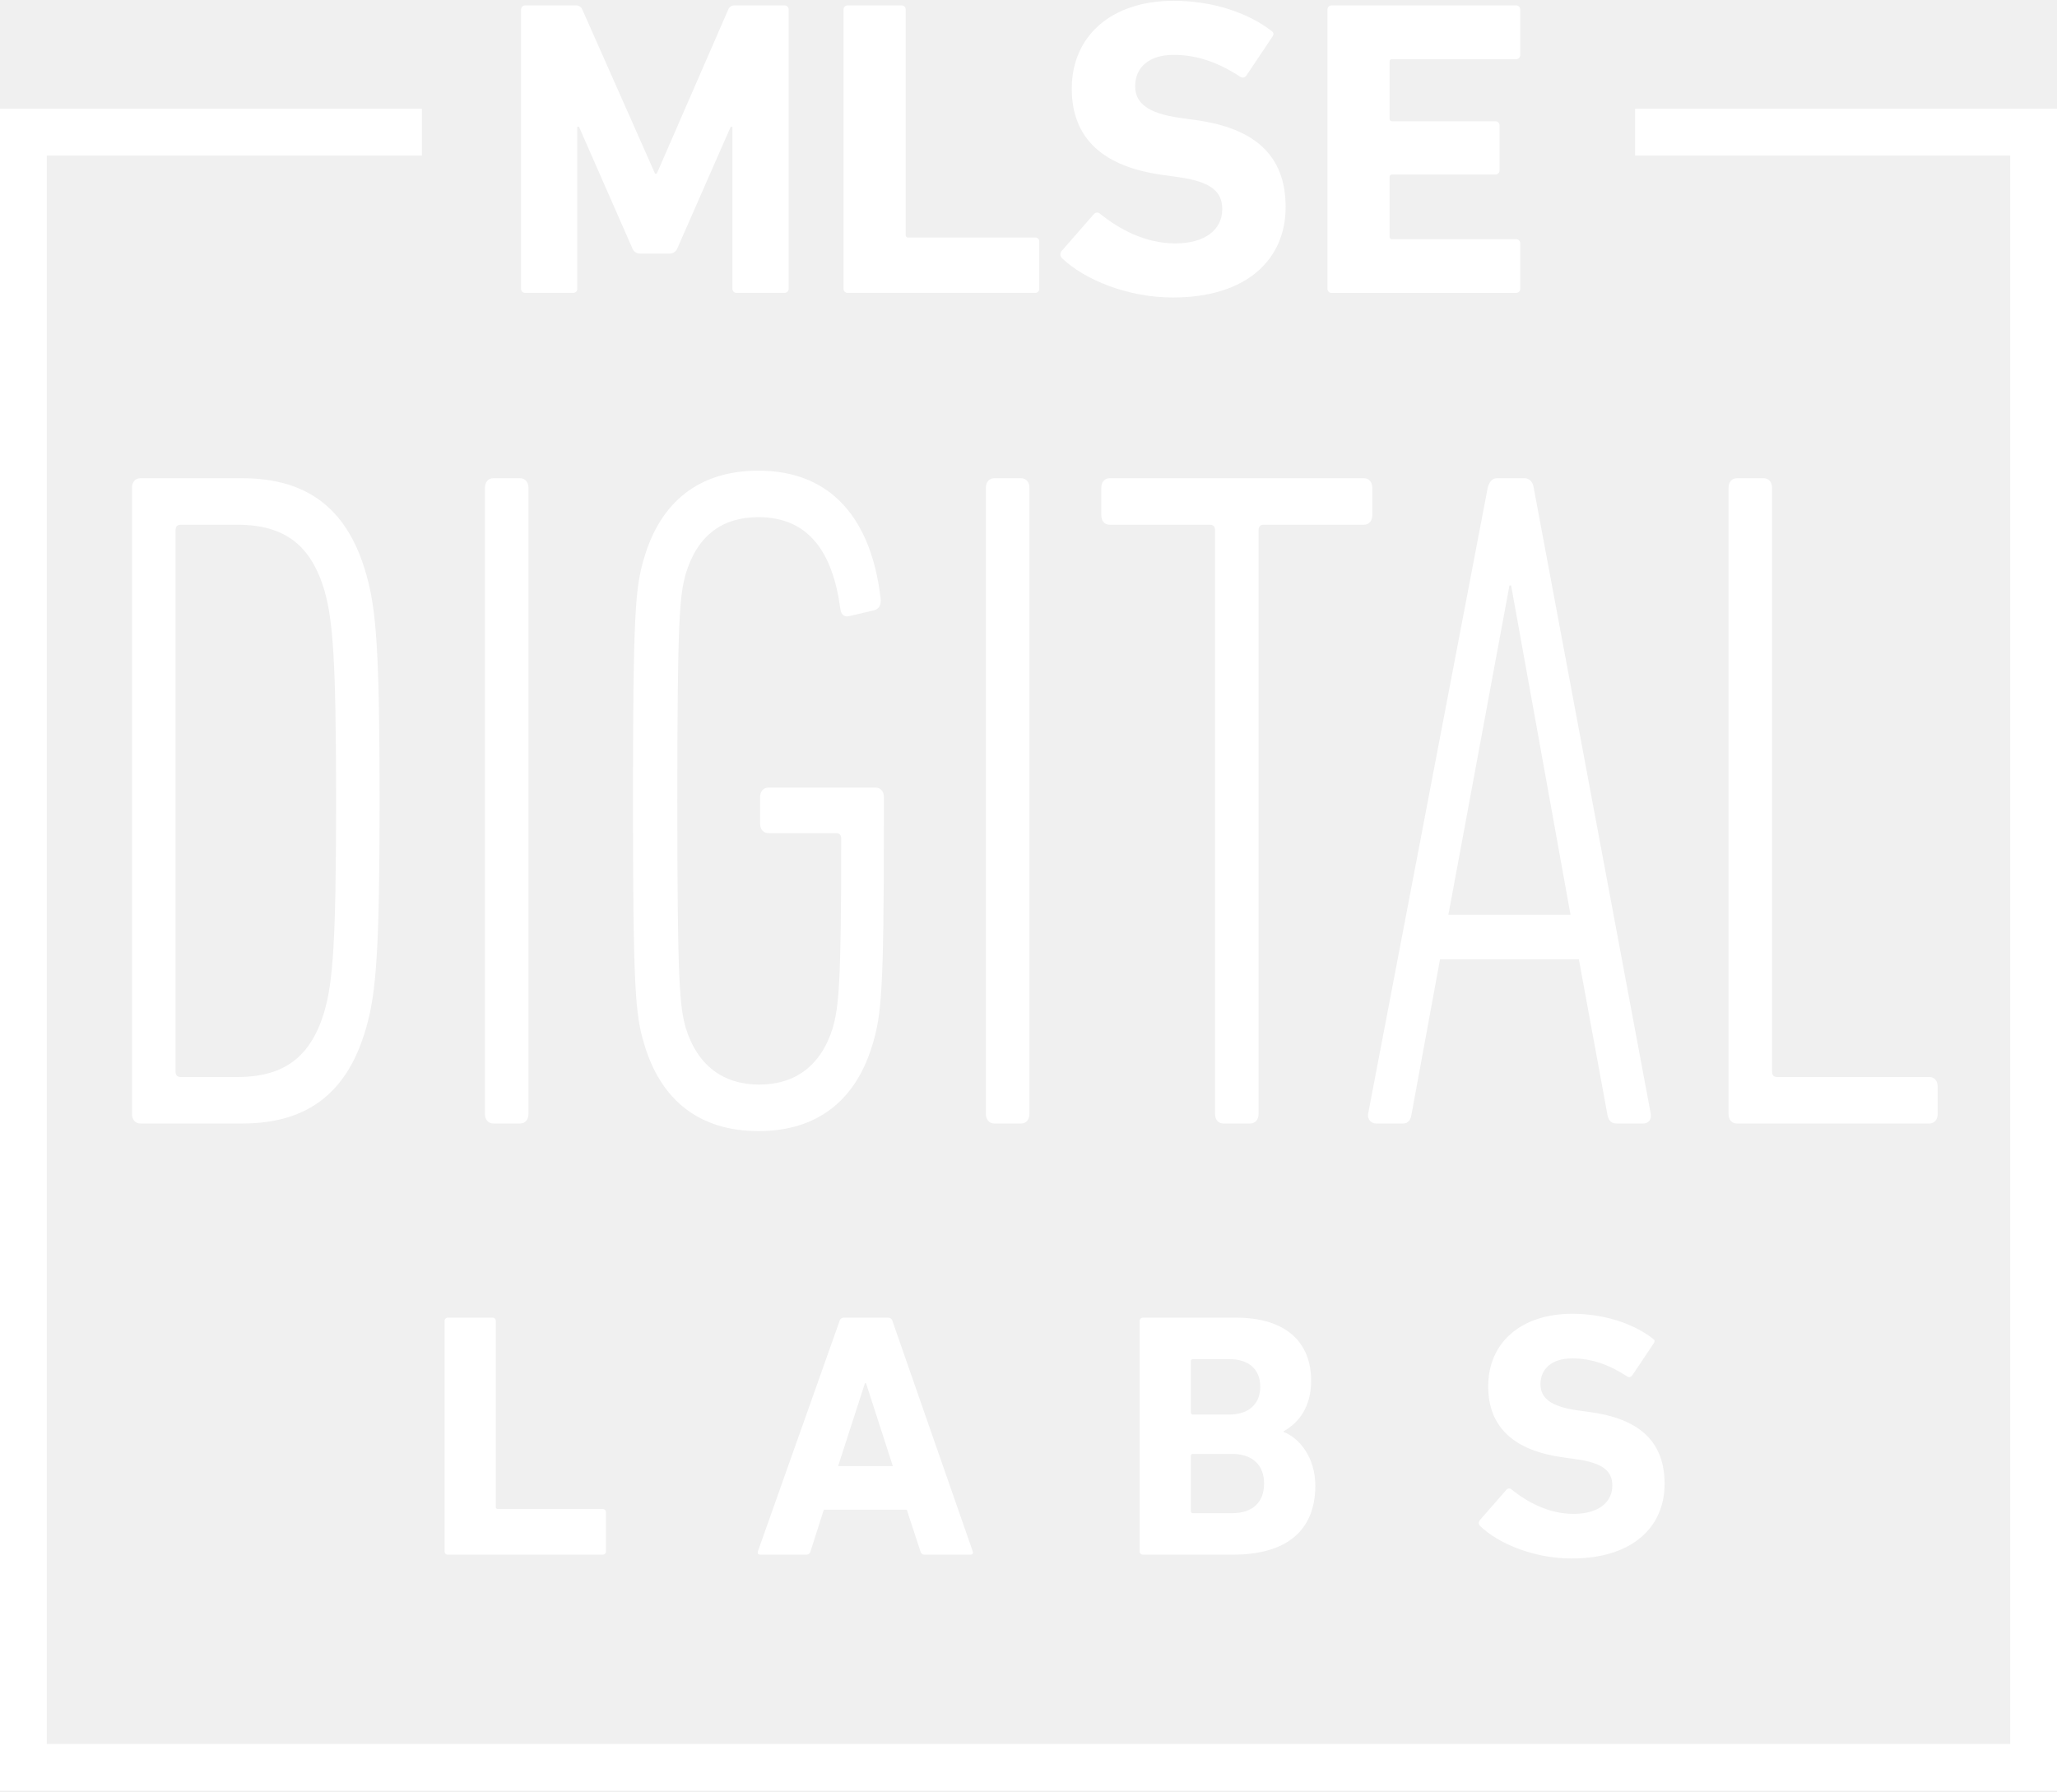
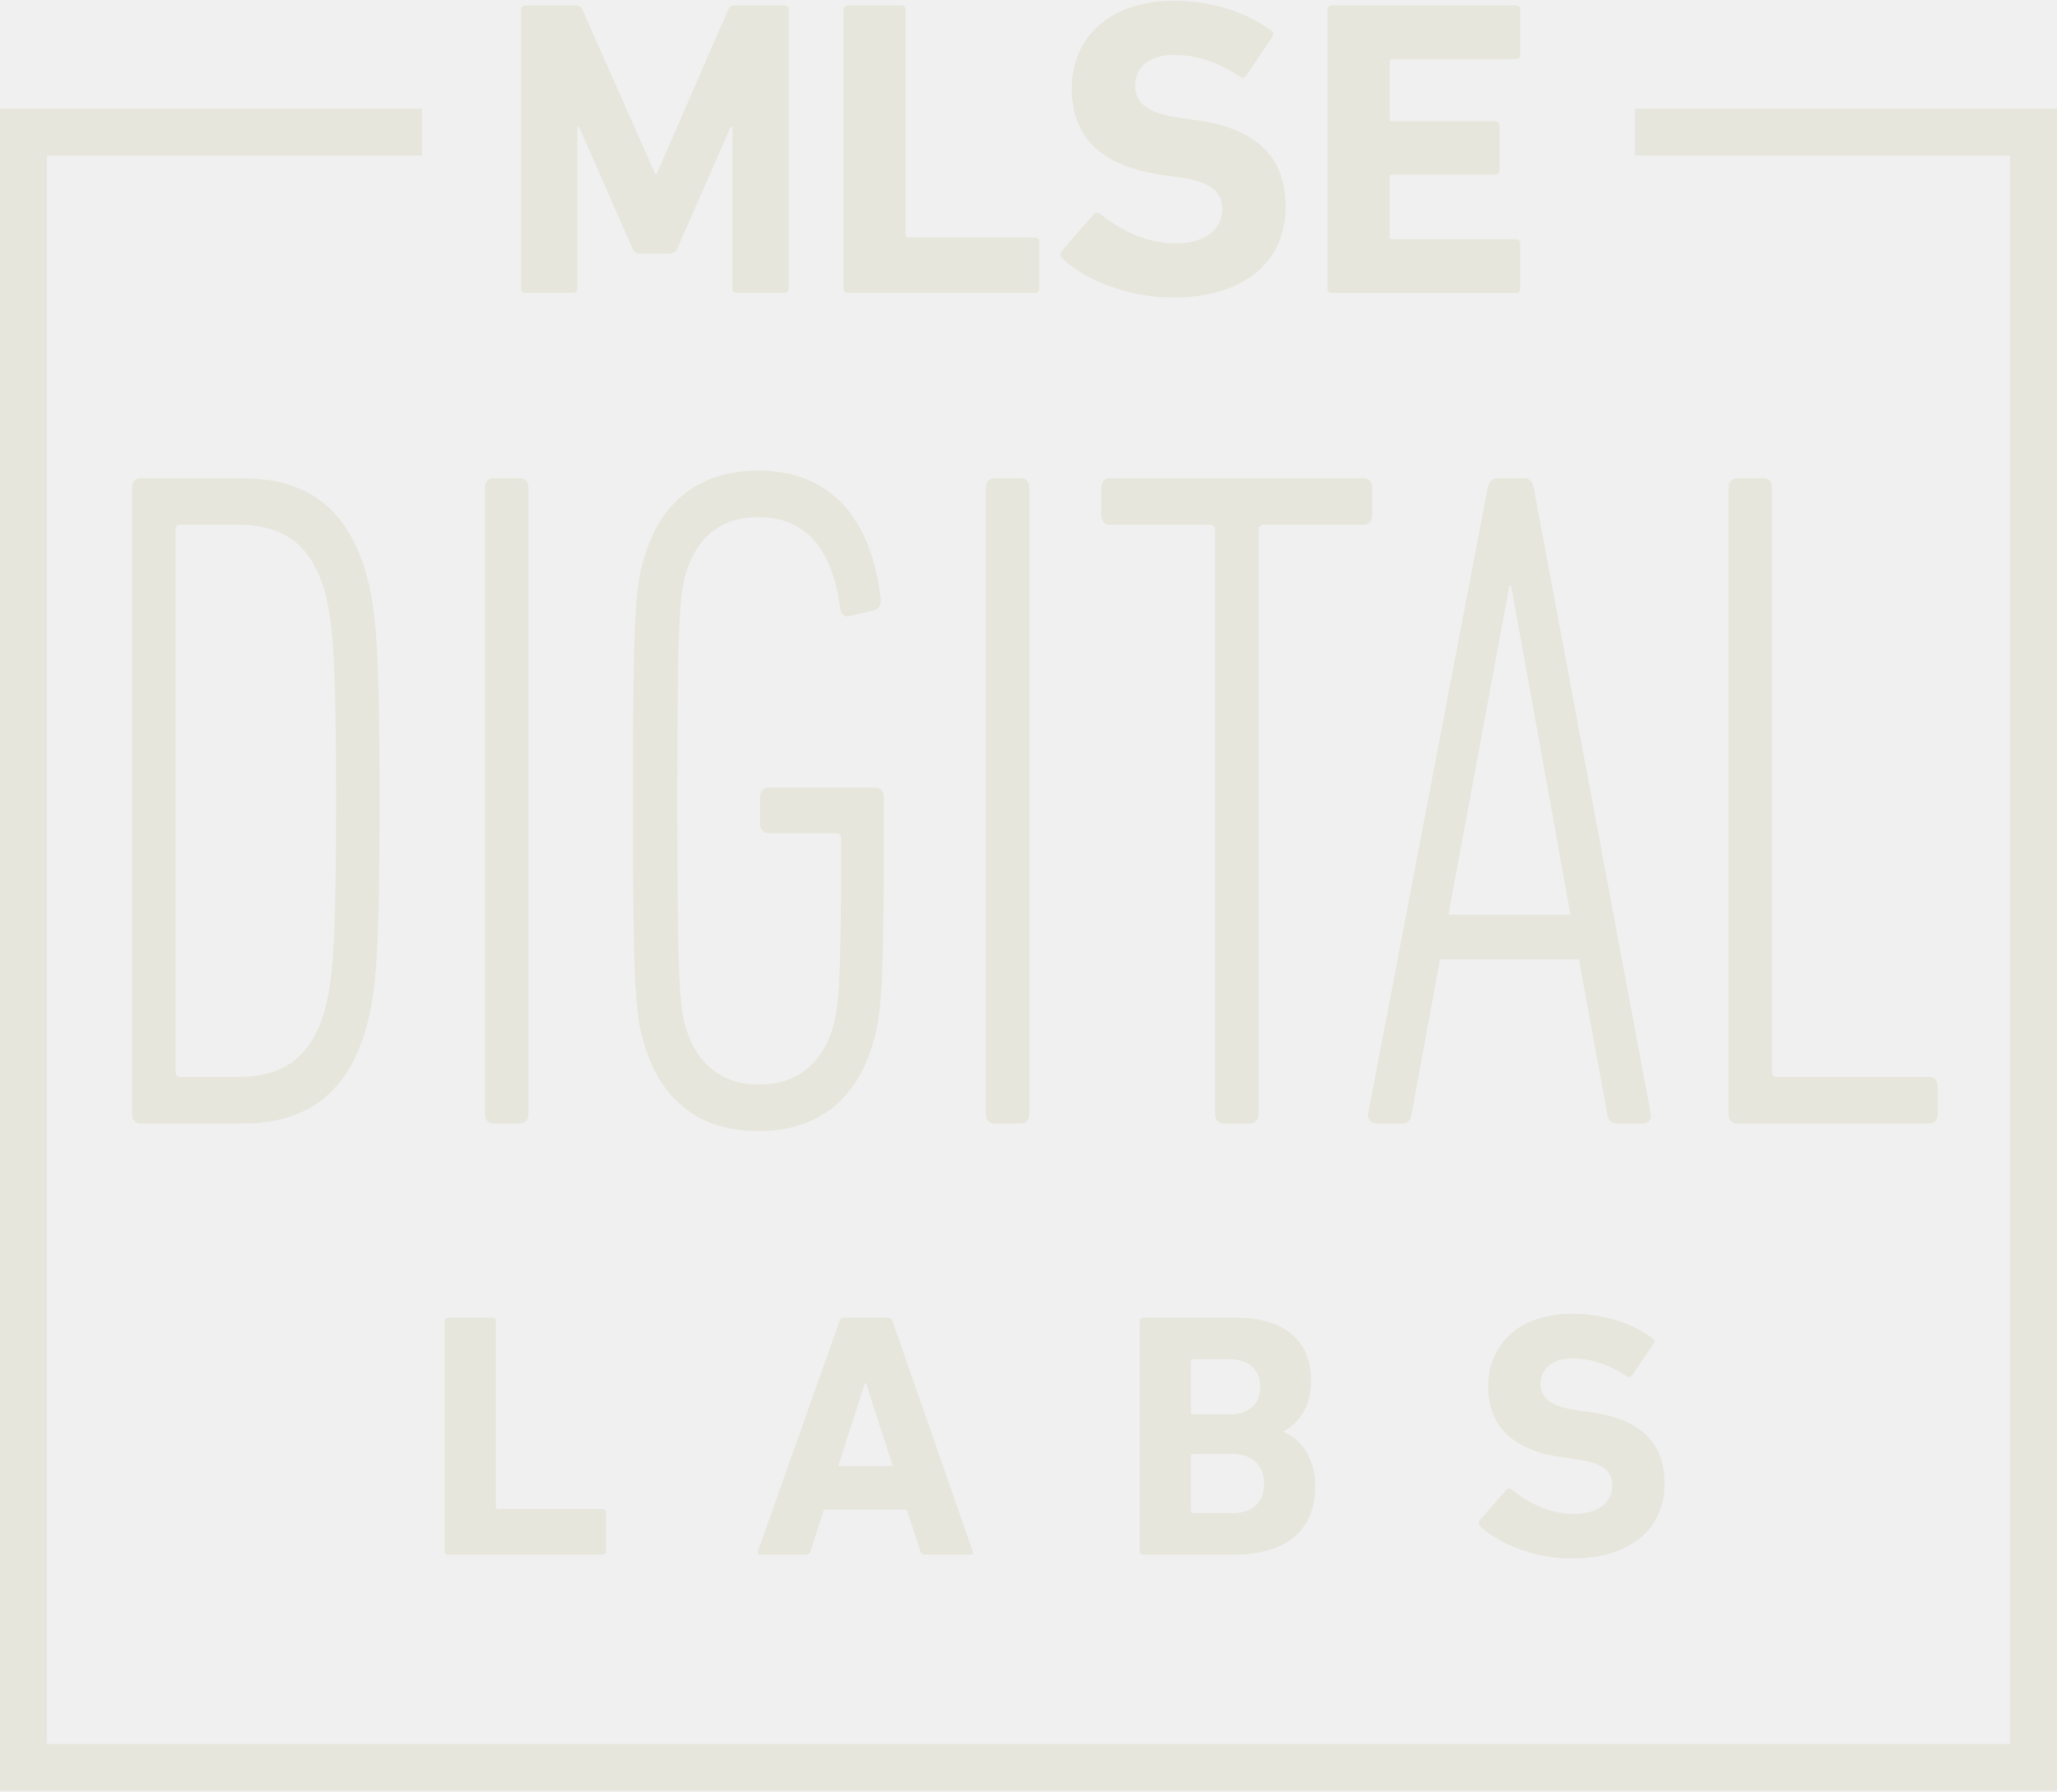
<svg xmlns="http://www.w3.org/2000/svg" width="775" class="svg-icon" height="675" viewBox="0 0 775.919 675.205">
  <g id="Group_3788" data-name="Group 3788" transform="translate(-1339.838 -554.211)">
-     <path id="Path_2301" data-name="Path 2301" d="M1956.606,594.915v17.651h141.5v599.2H1357.489v-599.2h141.5V594.915h-159.15v634.5h775.919v-634.5Z" fill="#fff" />
+     <path id="Path_2301" data-name="Path 2301" d="M1956.606,594.915v17.651h141.5v599.2H1357.489v-599.2h141.5V594.915h-159.15v634.5h775.919v-634.5Z" fill="#E6E6DC" />
    <g id="Group_3785" data-name="Group 3785">
-       <path id="Path_2302" data-name="Path 2302" d="M1389.636,737.9c0-2.148,1.262-3.579,3.155-3.579h38.491c25.869,0,40.069,12.887,46.692,36.154,3.789,13.241,5.05,28.993,5.05,85.545,0,56.2-1.261,72.307-5.05,85.549-6.623,23.266-20.823,36.153-46.692,36.153h-38.491c-1.893,0-3.155-1.431-3.155-3.578Zm18.3,222.281h21.454c17.982,0,27.762-7.874,32.813-24.7,3.154-11.094,4.416-25.77,4.416-79.464s-1.262-68.367-4.416-79.46c-5.051-16.824-14.831-24.7-32.813-24.7h-21.454q-1.892,0-1.892,2.148V958.034C1406.043,959.468,1406.674,960.181,1407.935,960.181Z" fill="#fff" />
-       <path id="Path_2303" data-name="Path 2303" d="M1522.767,737.9c0-2.148,1.261-3.579,3.154-3.579h10.1c1.892,0,3.154,1.431,3.154,3.579V974.144c0,2.147-1.262,3.578-3.154,3.578h-10.1c-1.893,0-3.154-1.431-3.154-3.578Z" fill="#fff" />
-       <path id="Path_2304" data-name="Path 2304" d="M1578.6,856.02c0-71.228.948-80.536,4.1-91.275,6.309-21.833,21.14-33.289,43.224-33.289,27.762,0,42.59,18.613,46.061,47.965.318,2.506-.317,3.937-2.209,4.654l-9.15,2.148c-2.206.717-3.468-.359-3.785-2.507-2.837-21.477-11.987-34.719-30.917-34.719-13.566,0-23.032,6.8-27.449,21.478-2.21,8.232-3.154,15.748-3.154,85.545s.944,77.316,3.154,85.549c4.417,14.317,14.2,21.477,27.763,21.477s23.346-7.16,27.766-21.477c2.206-8.233,3.154-15.748,3.154-71.228q0-2.151-1.893-2.148H1629.71c-1.892,0-3.154-1.434-3.154-3.582V854.589c0-2.148,1.262-3.578,3.154-3.578h40.384c1.892,0,3.154,1.43,3.154,3.578v9.663c0,63-.944,72.307-4.1,83.046-6.309,21.833-21.137,33.289-43.221,33.289S1589.01,969.131,1582.7,947.3C1579.546,936.559,1578.6,927.251,1578.6,856.02Z" fill="#fff" />
-       <path id="Path_2305" data-name="Path 2305" d="M1711.732,737.9c0-2.148,1.262-3.579,3.155-3.579h10.1c1.893,0,3.155,1.431,3.155,3.579V974.144c0,2.147-1.262,3.578-3.155,3.578h-10.1c-1.893,0-3.155-1.431-3.155-3.578Z" fill="#fff" />
-       <path id="Path_2306" data-name="Path 2306" d="M1801.325,977.722c-1.9,0-3.158-1.431-3.158-3.578V754.006q0-2.145-1.893-2.148h-37.86c-1.892,0-3.154-1.43-3.154-3.578V737.9c0-2.148,1.262-3.579,3.154-3.579h95.912c1.893,0,3.154,1.431,3.154,3.579v10.38c0,2.148-1.261,3.578-3.154,3.578h-37.86q-1.893,0-1.893,2.148V974.144c0,2.147-1.262,3.578-3.154,3.578Z" fill="#fff" />
-       <path id="Path_2307" data-name="Path 2307" d="M1901.015,737.9c.631-2.148,1.575-3.579,3.468-3.579h10.411c1.893,0,3.155,1.431,3.472,3.579l44.169,236.244c.317,2.147-.945,3.578-2.838,3.578h-10.1c-2.21,0-3.155-1.431-3.472-3.578L1935.4,915.8h-52.374L1872.3,974.144c-.317,2.147-1.261,3.578-3.154,3.578h-10.1a3.041,3.041,0,0,1-3.154-3.578Zm31.234,161.075-22.4-124.208h-.631l-23.032,124.208Z" fill="#fff" />
-       <path id="Path_2308" data-name="Path 2308" d="M1991.862,737.9c0-2.148,1.262-3.579,3.155-3.579h10.1c1.893,0,3.155,1.431,3.155,3.579V958.034c0,1.434.63,2.147,1.892,2.147h57.421c1.893,0,3.155,1.435,3.155,3.582v10.381c0,2.147-1.262,3.578-3.155,3.578h-72.565c-1.893,0-3.155-1.431-3.155-3.578Z" fill="#fff" />
+       <path id="Path_2302" data-name="Path 2302" d="M1389.636,737.9c0-2.148,1.262-3.579,3.155-3.579h38.491c25.869,0,40.069,12.887,46.692,36.154,3.789,13.241,5.05,28.993,5.05,85.545,0,56.2-1.261,72.307-5.05,85.549-6.623,23.266-20.823,36.153-46.692,36.153h-38.491c-1.893,0-3.155-1.431-3.155-3.578Zm18.3,222.281h21.454c17.982,0,27.762-7.874,32.813-24.7,3.154-11.094,4.416-25.77,4.416-79.464s-1.262-68.367-4.416-79.46c-5.051-16.824-14.831-24.7-32.813-24.7h-21.454q-1.892,0-1.892,2.148V958.034C1406.043,959.468,1406.674,960.181,1407.935,960.181Z" fill="#E6E6DC" />
+       <path id="Path_2303" data-name="Path 2303" d="M1522.767,737.9c0-2.148,1.261-3.579,3.154-3.579h10.1c1.892,0,3.154,1.431,3.154,3.579V974.144c0,2.147-1.262,3.578-3.154,3.578h-10.1c-1.893,0-3.154-1.431-3.154-3.578Z" fill="#E6E6DC" />
+       <path id="Path_2304" data-name="Path 2304" d="M1578.6,856.02c0-71.228.948-80.536,4.1-91.275,6.309-21.833,21.14-33.289,43.224-33.289,27.762,0,42.59,18.613,46.061,47.965.318,2.506-.317,3.937-2.209,4.654l-9.15,2.148c-2.206.717-3.468-.359-3.785-2.507-2.837-21.477-11.987-34.719-30.917-34.719-13.566,0-23.032,6.8-27.449,21.478-2.21,8.232-3.154,15.748-3.154,85.545s.944,77.316,3.154,85.549c4.417,14.317,14.2,21.477,27.763,21.477s23.346-7.16,27.766-21.477c2.206-8.233,3.154-15.748,3.154-71.228q0-2.151-1.893-2.148H1629.71c-1.892,0-3.154-1.434-3.154-3.582V854.589c0-2.148,1.262-3.578,3.154-3.578h40.384c1.892,0,3.154,1.43,3.154,3.578v9.663c0,63-.944,72.307-4.1,83.046-6.309,21.833-21.137,33.289-43.221,33.289S1589.01,969.131,1582.7,947.3C1579.546,936.559,1578.6,927.251,1578.6,856.02Z" fill="#E6E6DC" />
+       <path id="Path_2305" data-name="Path 2305" d="M1711.732,737.9c0-2.148,1.262-3.579,3.155-3.579h10.1c1.893,0,3.155,1.431,3.155,3.579V974.144c0,2.147-1.262,3.578-3.155,3.578h-10.1c-1.893,0-3.155-1.431-3.155-3.578Z" fill="#E6E6DC" />
+       <path id="Path_2306" data-name="Path 2306" d="M1801.325,977.722c-1.9,0-3.158-1.431-3.158-3.578V754.006q0-2.145-1.893-2.148h-37.86c-1.892,0-3.154-1.43-3.154-3.578V737.9c0-2.148,1.262-3.579,3.154-3.579h95.912c1.893,0,3.154,1.431,3.154,3.579v10.38c0,2.148-1.261,3.578-3.154,3.578h-37.86q-1.893,0-1.893,2.148V974.144c0,2.147-1.262,3.578-3.154,3.578Z" fill="#E6E6DC" />
+       <path id="Path_2307" data-name="Path 2307" d="M1901.015,737.9c.631-2.148,1.575-3.579,3.468-3.579h10.411c1.893,0,3.155,1.431,3.472,3.579l44.169,236.244c.317,2.147-.945,3.578-2.838,3.578h-10.1c-2.21,0-3.155-1.431-3.472-3.578L1935.4,915.8h-52.374L1872.3,974.144c-.317,2.147-1.261,3.578-3.154,3.578h-10.1a3.041,3.041,0,0,1-3.154-3.578Zm31.234,161.075-22.4-124.208h-.631l-23.032,124.208Z" fill="#E6E6DC" />
+       <path id="Path_2308" data-name="Path 2308" d="M1991.862,737.9c0-2.148,1.262-3.579,3.155-3.579h10.1c1.893,0,3.155,1.431,3.155,3.579V958.034c0,1.434.63,2.147,1.892,2.147h57.421c1.893,0,3.155,1.435,3.155,3.582v10.381c0,2.147-1.262,3.578-3.155,3.578h-72.565c-1.893,0-3.155-1.431-3.155-3.578Z" fill="#E6E6DC" />
    </g>
    <g id="Group_3786" data-name="Group 3786">
-       <path id="Path_2309" data-name="Path 2309" d="M1507.536,1052.27a1.244,1.244,0,0,1,1.317-1.317h16.7a1.245,1.245,0,0,1,1.317,1.317v70.083a.7.7,0,0,0,.789.79H1567.1a1.239,1.239,0,0,1,1.313,1.313v14.6a1.241,1.241,0,0,1-1.313,1.313h-58.248a1.243,1.243,0,0,1-1.317-1.313Z" fill="#fff" />
-       <path id="Path_2310" data-name="Path 2310" d="M1656.511,1052.27a1.7,1.7,0,0,1,1.71-1.317h16.565a1.7,1.7,0,0,1,1.71,1.317l30.244,86.783c.262.786,0,1.313-.92,1.313h-17.1a1.579,1.579,0,0,1-1.707-1.313l-5.129-15.648h-31.293l-5,15.648a1.582,1.582,0,0,1-1.71,1.313h-17.223c-.921,0-1.183-.527-.921-1.313Zm20.116,54.7-10.122-31.292h-.4l-10.126,31.292Z" fill="#fff" />
-       <path id="Path_2311" data-name="Path 2311" d="M1769.718,1052.27a1.245,1.245,0,0,1,1.317-1.317h34.844c19.461,0,28.531,9.6,28.531,23.8,0,9.729-4.468,15.779-10.387,19.065v.262c5.919,2.237,11.966,9.6,11.966,20.25,0,17.62-11.7,26.035-31.031,26.035h-33.923a1.244,1.244,0,0,1-1.317-1.313Zm33.792,35.236c7.364,0,11.7-3.944,11.7-10.518s-4.34-10.387-11.7-10.387h-13.672a.7.7,0,0,0-.79.789v19.33a.7.7,0,0,0,.79.786Zm-13.672,37.212h14.724c7.891,0,12.1-4.206,12.1-11.176,0-6.837-4.206-11.177-12.1-11.177h-14.724a.7.7,0,0,0-.79.789v20.775A.7.7,0,0,0,1789.838,1124.718Z" fill="#fff" />
-       <path id="Path_2312" data-name="Path 2312" d="M1898.181,1129.583a1.615,1.615,0,0,1-.134-2.234l9.994-11.439a1.314,1.314,0,0,1,1.972-.131c5.915,4.733,13.938,9.2,23.4,9.2,9.336,0,14.6-4.341,14.6-10.653,0-5.257-3.158-8.546-13.807-9.994l-4.733-.655c-18.144-2.5-28.27-11.046-28.27-26.825,0-16.437,12.36-27.349,31.689-27.349,11.832,0,22.878,3.551,30.373,9.336.789.524.92,1.052.262,1.972l-8.019,11.966a1.316,1.316,0,0,1-1.841.393c-6.837-4.471-13.414-6.836-20.775-6.836-7.891,0-11.966,4.075-11.966,9.729,0,5.129,3.682,8.415,13.938,9.863l4.734.655c18.406,2.5,28.138,10.914,28.138,27.087s-11.966,28.141-35.109,28.141C1918.69,1141.814,1905.148,1136.291,1898.181,1129.583Z" fill="#fff" />
+       <path id="Path_2309" data-name="Path 2309" d="M1507.536,1052.27a1.244,1.244,0,0,1,1.317-1.317h16.7a1.245,1.245,0,0,1,1.317,1.317v70.083a.7.7,0,0,0,.789.79H1567.1a1.239,1.239,0,0,1,1.313,1.313v14.6a1.241,1.241,0,0,1-1.313,1.313h-58.248a1.243,1.243,0,0,1-1.317-1.313Z" fill="#E6E6DC" />
+       <path id="Path_2310" data-name="Path 2310" d="M1656.511,1052.27a1.7,1.7,0,0,1,1.71-1.317h16.565a1.7,1.7,0,0,1,1.71,1.317l30.244,86.783c.262.786,0,1.313-.92,1.313h-17.1a1.579,1.579,0,0,1-1.707-1.313l-5.129-15.648h-31.293l-5,15.648a1.582,1.582,0,0,1-1.71,1.313h-17.223c-.921,0-1.183-.527-.921-1.313Zm20.116,54.7-10.122-31.292h-.4l-10.126,31.292Z" fill="#E6E6DC" />
+       <path id="Path_2311" data-name="Path 2311" d="M1769.718,1052.27a1.245,1.245,0,0,1,1.317-1.317h34.844c19.461,0,28.531,9.6,28.531,23.8,0,9.729-4.468,15.779-10.387,19.065v.262c5.919,2.237,11.966,9.6,11.966,20.25,0,17.62-11.7,26.035-31.031,26.035h-33.923a1.244,1.244,0,0,1-1.317-1.313Zm33.792,35.236c7.364,0,11.7-3.944,11.7-10.518s-4.34-10.387-11.7-10.387h-13.672a.7.7,0,0,0-.79.789v19.33a.7.7,0,0,0,.79.786Zm-13.672,37.212h14.724c7.891,0,12.1-4.206,12.1-11.176,0-6.837-4.206-11.177-12.1-11.177h-14.724a.7.7,0,0,0-.79.789v20.775A.7.7,0,0,0,1789.838,1124.718Z" fill="#E6E6DC" />
+       <path id="Path_2312" data-name="Path 2312" d="M1898.181,1129.583a1.615,1.615,0,0,1-.134-2.234l9.994-11.439a1.314,1.314,0,0,1,1.972-.131c5.915,4.733,13.938,9.2,23.4,9.2,9.336,0,14.6-4.341,14.6-10.653,0-5.257-3.158-8.546-13.807-9.994l-4.733-.655c-18.144-2.5-28.27-11.046-28.27-26.825,0-16.437,12.36-27.349,31.689-27.349,11.832,0,22.878,3.551,30.373,9.336.789.524.92,1.052.262,1.972l-8.019,11.966a1.316,1.316,0,0,1-1.841.393c-6.837-4.471-13.414-6.836-20.775-6.836-7.891,0-11.966,4.075-11.966,9.729,0,5.129,3.682,8.415,13.938,9.863l4.734.655c18.406,2.5,28.138,10.914,28.138,27.087s-11.966,28.141-35.109,28.141C1918.69,1141.814,1905.148,1136.291,1898.181,1129.583Z" fill="#E6E6DC" />
    </g>
    <g id="Group_3787" data-name="Group 3787">
-       <path id="Path_2313" data-name="Path 2313" d="M1536.388,557.558a1.506,1.506,0,0,1,1.6-1.593h18.975a2.463,2.463,0,0,1,2.551,1.593l27.421,61.868h.641l26.945-61.868a2.461,2.461,0,0,1,2.551-1.593h18.655a1.508,1.508,0,0,1,1.6,1.593V662.795a1.508,1.508,0,0,1-1.6,1.593h-18.017a1.507,1.507,0,0,1-1.6-1.593V601.727h-.638l-20.088,45.761a3.053,3.053,0,0,1-3.03,2.072h-11a3.054,3.054,0,0,1-3.031-2.072l-20.088-45.761h-.641v61.068a1.5,1.5,0,0,1-1.593,1.593h-18.016a1.506,1.506,0,0,1-1.6-1.593Z" fill="#fff" />
-       <path id="Path_2314" data-name="Path 2314" d="M1658.028,557.558a1.506,1.506,0,0,1,1.6-1.593h20.25a1.506,1.506,0,0,1,1.593,1.593v84.987a.844.844,0,0,0,.958.955h47.83a1.508,1.508,0,0,1,1.6,1.6v17.7a1.507,1.507,0,0,1-1.6,1.593h-70.631a1.506,1.506,0,0,1-1.6-1.593Z" fill="#fff" />
-       <path id="Path_2315" data-name="Path 2315" d="M1740.449,651.315a1.966,1.966,0,0,1-.158-2.713l12.118-13.869a1.6,1.6,0,0,1,2.392-.162c7.174,5.74,16.9,11.163,28.38,11.163,11.321,0,17.7-5.265,17.7-12.918,0-6.378-3.827-10.363-16.741-12.114l-5.743-.8c-22-3.027-34.278-13.393-34.278-32.527,0-19.93,14.986-33.164,38.425-33.164,14.352,0,27.742,4.3,36.833,11.321.954.638,1.113,1.276.317,2.393l-9.726,14.51a1.6,1.6,0,0,1-2.234.476c-8.287-5.42-16.261-8.291-25.19-8.291-9.567,0-14.51,4.943-14.51,11.8,0,6.219,4.464,10.205,16.9,11.956l5.74.8c22.323,3.027,34.12,13.231,34.12,32.844s-14.51,34.123-42.573,34.123C1765.323,666.143,1748.9,659.444,1740.449,651.315Z" fill="#fff" />
-       <path id="Path_2316" data-name="Path 2316" d="M1840.567,557.558a1.507,1.507,0,0,1,1.6-1.593h69.518a1.506,1.506,0,0,1,1.593,1.593V574.62a1.507,1.507,0,0,1-1.593,1.6h-46.72a.845.845,0,0,0-.955.955V598.7a.845.845,0,0,0,.955.955h38.908a1.508,1.508,0,0,1,1.593,1.6v16.9a1.505,1.505,0,0,1-1.593,1.592h-38.908a.846.846,0,0,0-.955.959v22.481a.845.845,0,0,0,.955.955h46.72a1.506,1.506,0,0,1,1.593,1.6v17.061a1.506,1.506,0,0,1-1.593,1.593h-69.518a1.507,1.507,0,0,1-1.6-1.593Z" fill="#fff" />
+       <path id="Path_2313" data-name="Path 2313" d="M1536.388,557.558a1.506,1.506,0,0,1,1.6-1.593h18.975a2.463,2.463,0,0,1,2.551,1.593l27.421,61.868h.641l26.945-61.868a2.461,2.461,0,0,1,2.551-1.593h18.655a1.508,1.508,0,0,1,1.6,1.593V662.795a1.508,1.508,0,0,1-1.6,1.593h-18.017a1.507,1.507,0,0,1-1.6-1.593V601.727h-.638l-20.088,45.761a3.053,3.053,0,0,1-3.03,2.072h-11a3.054,3.054,0,0,1-3.031-2.072l-20.088-45.761h-.641v61.068a1.5,1.5,0,0,1-1.593,1.593h-18.016a1.506,1.506,0,0,1-1.6-1.593Z" fill="#E6E6DC" />
+       <path id="Path_2314" data-name="Path 2314" d="M1658.028,557.558a1.506,1.506,0,0,1,1.6-1.593h20.25a1.506,1.506,0,0,1,1.593,1.593v84.987a.844.844,0,0,0,.958.955h47.83a1.508,1.508,0,0,1,1.6,1.6v17.7a1.507,1.507,0,0,1-1.6,1.593h-70.631a1.506,1.506,0,0,1-1.6-1.593Z" fill="#E6E6DC" />
+       <path id="Path_2315" data-name="Path 2315" d="M1740.449,651.315a1.966,1.966,0,0,1-.158-2.713l12.118-13.869a1.6,1.6,0,0,1,2.392-.162c7.174,5.74,16.9,11.163,28.38,11.163,11.321,0,17.7-5.265,17.7-12.918,0-6.378-3.827-10.363-16.741-12.114l-5.743-.8c-22-3.027-34.278-13.393-34.278-32.527,0-19.93,14.986-33.164,38.425-33.164,14.352,0,27.742,4.3,36.833,11.321.954.638,1.113,1.276.317,2.393l-9.726,14.51a1.6,1.6,0,0,1-2.234.476c-8.287-5.42-16.261-8.291-25.19-8.291-9.567,0-14.51,4.943-14.51,11.8,0,6.219,4.464,10.205,16.9,11.956l5.74.8c22.323,3.027,34.12,13.231,34.12,32.844s-14.51,34.123-42.573,34.123C1765.323,666.143,1748.9,659.444,1740.449,651.315Z" fill="#E6E6DC" />
+       <path id="Path_2316" data-name="Path 2316" d="M1840.567,557.558a1.507,1.507,0,0,1,1.6-1.593h69.518a1.506,1.506,0,0,1,1.593,1.593V574.62a1.507,1.507,0,0,1-1.593,1.6h-46.72a.845.845,0,0,0-.955.955V598.7a.845.845,0,0,0,.955.955h38.908a1.508,1.508,0,0,1,1.593,1.6v16.9a1.505,1.505,0,0,1-1.593,1.592h-38.908a.846.846,0,0,0-.955.959v22.481a.845.845,0,0,0,.955.955h46.72a1.506,1.506,0,0,1,1.593,1.6v17.061a1.506,1.506,0,0,1-1.593,1.593h-69.518a1.507,1.507,0,0,1-1.6-1.593Z" fill="#E6E6DC" />
    </g>
  </g>
</svg>
